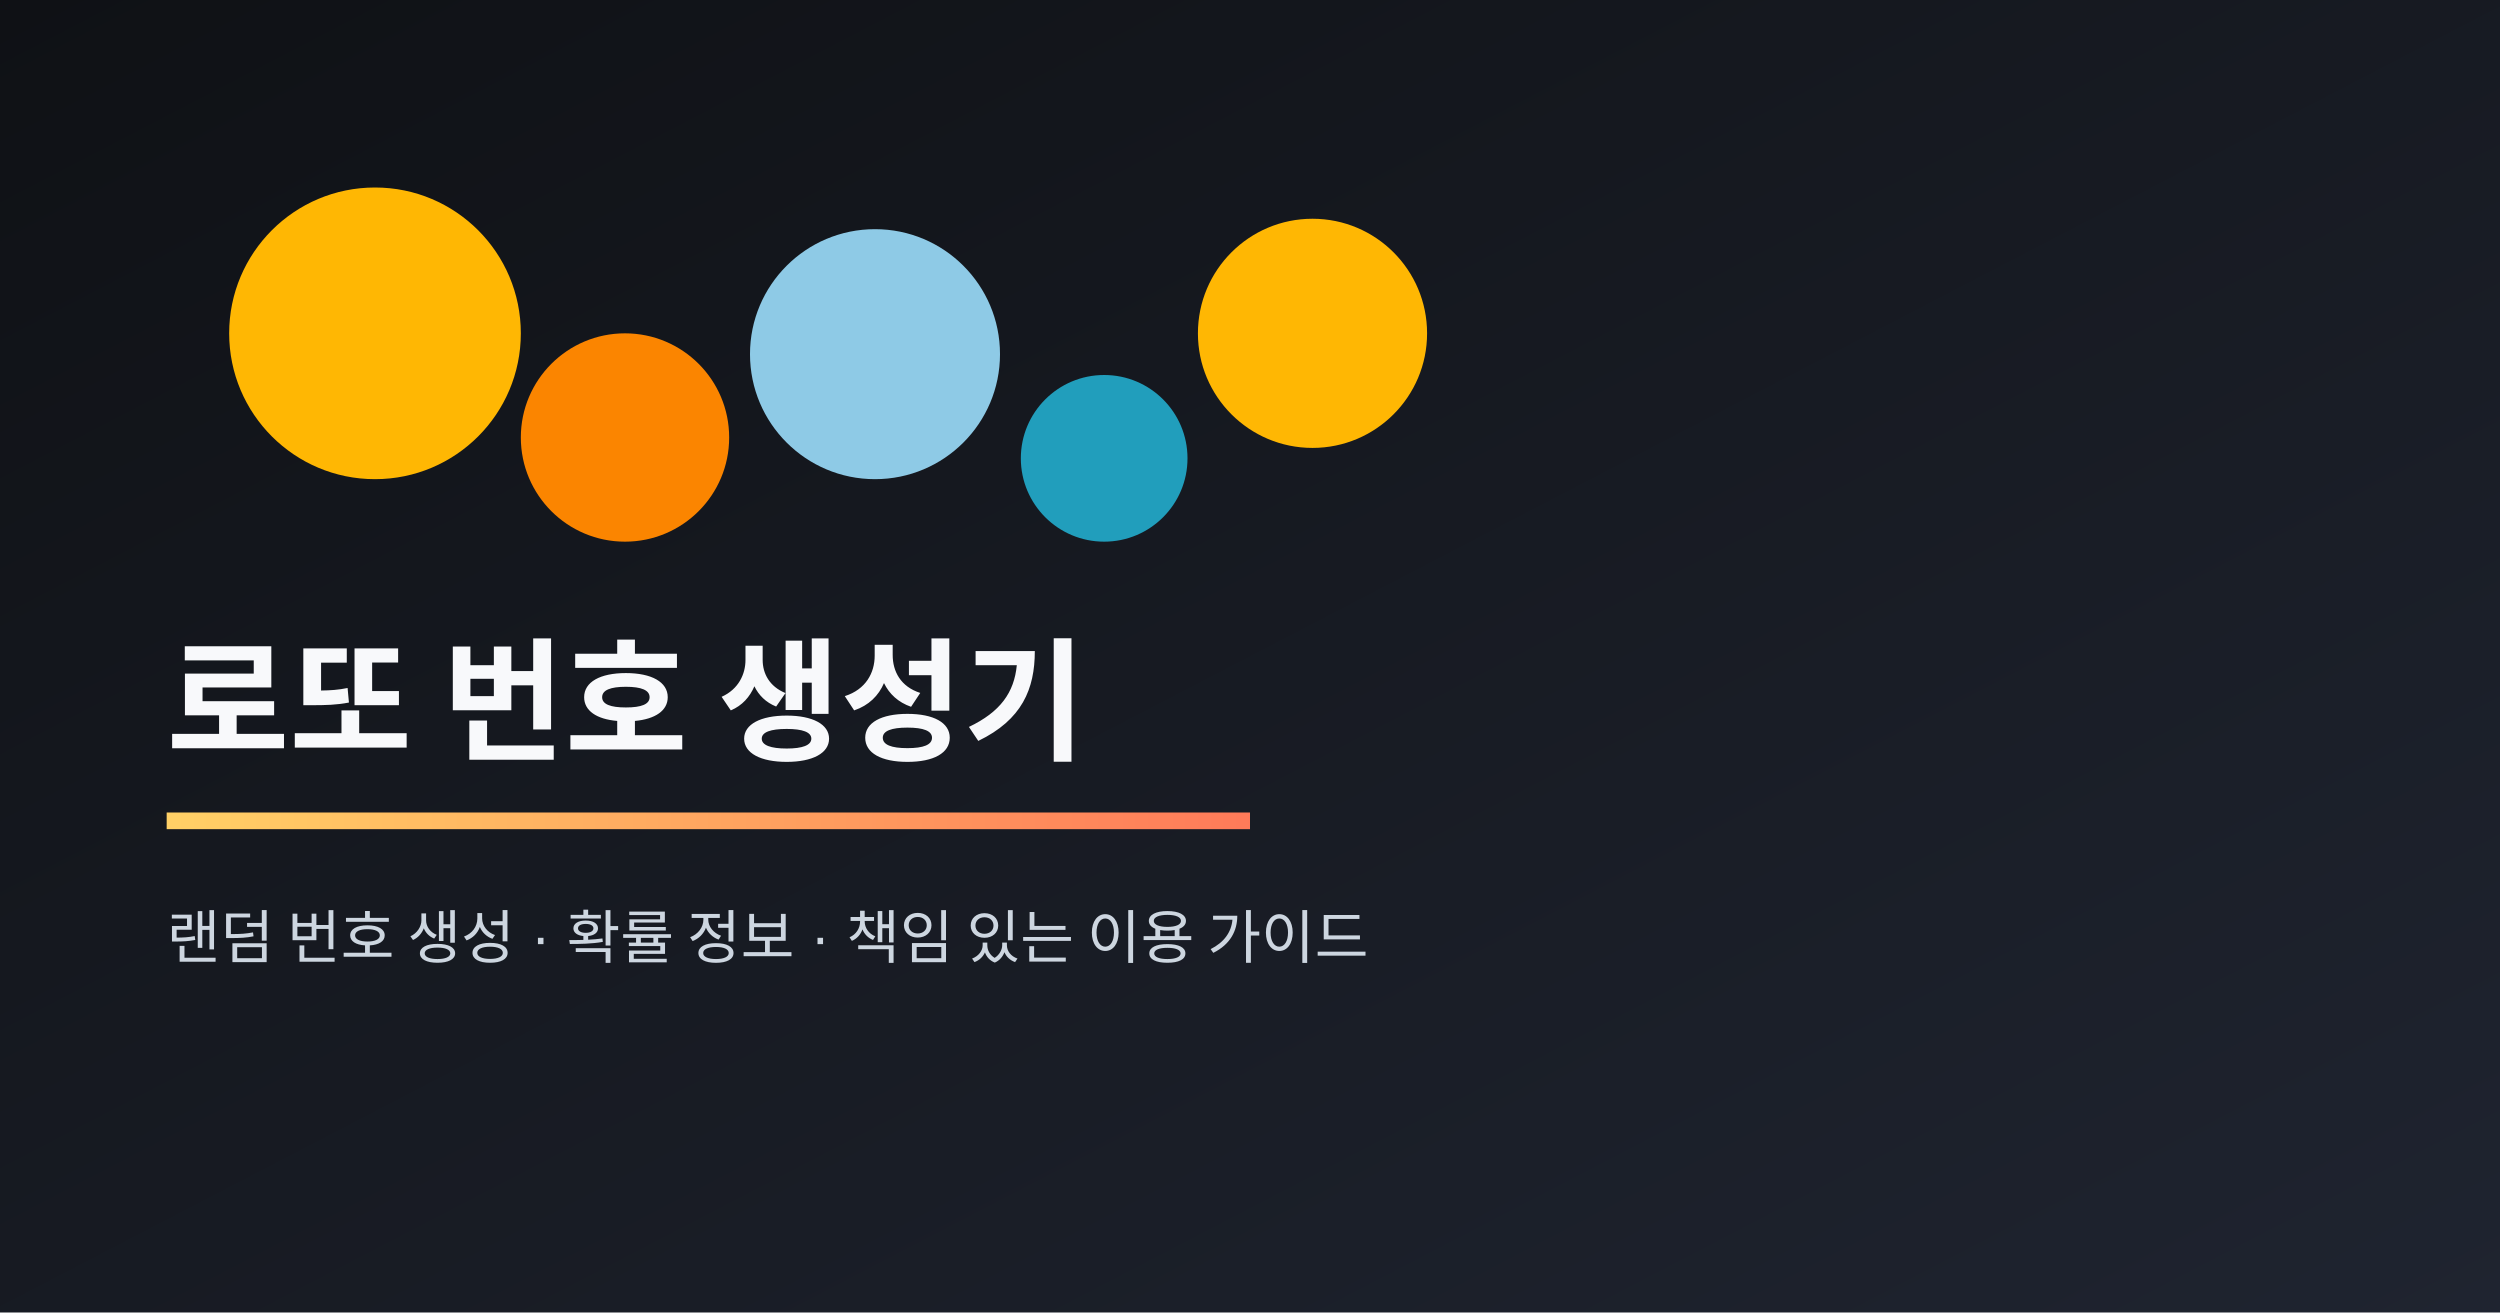
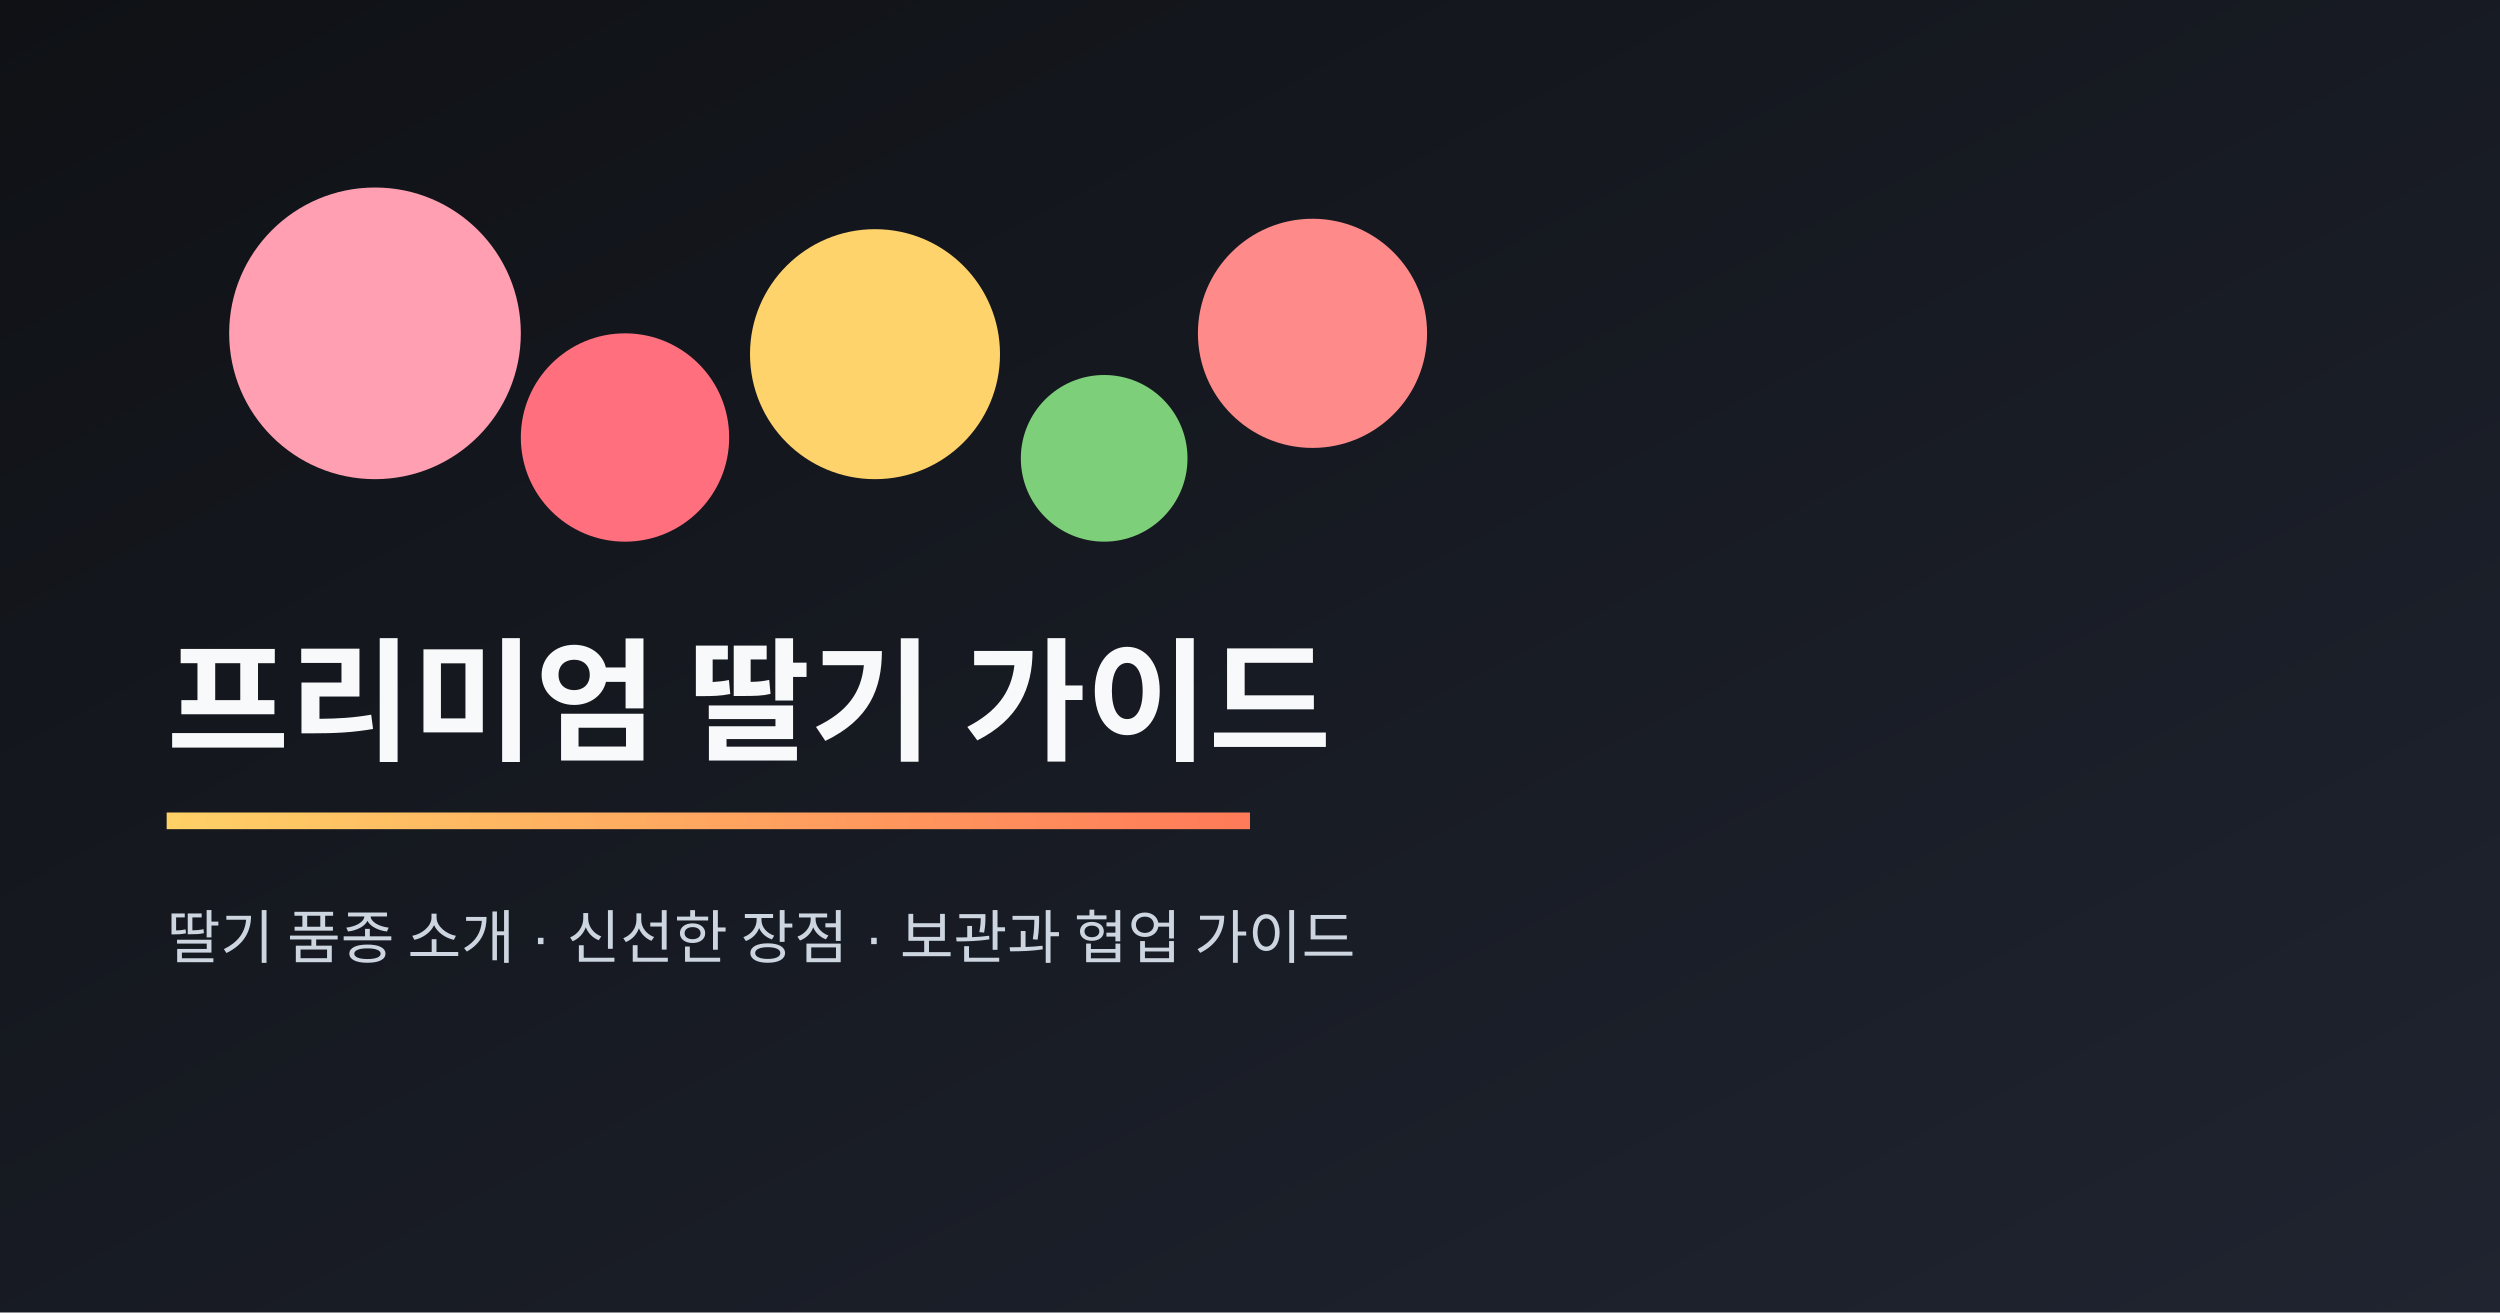
<svg xmlns="http://www.w3.org/2000/svg" width="1200" height="630" viewBox="0 0 1200 630">
  <defs>
    <linearGradient id="bg" x1="0" y1="0" x2="1" y2="1">
      <stop offset="0" stop-color="#0f1115" />
      <stop offset="1" stop-color="#1f2430" />
    </linearGradient>
    <linearGradient id="accent" x1="0" y1="0" x2="1" y2="0">
      <stop offset="0" stop-color="#ffd166" />
      <stop offset="1" stop-color="#ff7a59" />
    </linearGradient>
  </defs>
  <rect width="1200" height="630" fill="url(#bg)" />
-   <circle cx="180" cy="160" r="70" fill="#ffb703" />
-   <circle cx="300" cy="210" r="50" fill="#fb8500" />
-   <circle cx="420" cy="170" r="60" fill="#8ecae6" />
-   <circle cx="530" cy="220" r="40" fill="#219ebc" />
-   <circle cx="630" cy="160" r="55" fill="#ffb703" />
+   <circle cx="180" cy="160" r="70" fill="#ff9fb1" />
+   <circle cx="300" cy="210" r="50" fill="#ff6f7e" />
+   <circle cx="420" cy="170" r="60" fill="#ffd36c" />
+   <circle cx="530" cy="220" r="40" fill="#7ecf7a" />
+   <circle cx="630" cy="160" r="55" fill="#ff8a8a" />
  <text x="80" y="360" font-size="64" fill="#f8f9fb" font-family="Arial, sans-serif" font-weight="700">
-     로또 번호 생성기
+     프리미엄 딸기 가이드
  </text>
  <rect x="80" y="390" width="520" height="8" fill="url(#accent)" />
  <text x="80" y="460" font-size="28" fill="#cdd6e0" font-family="Arial, sans-serif">
-     랜덤 번호 생성 · 확률 정보 · 책임 있는 이용 가이드
+     딸기 품종 소개 · 신선한 장점 · 보관과 협업 가이드
  </text>
</svg>
